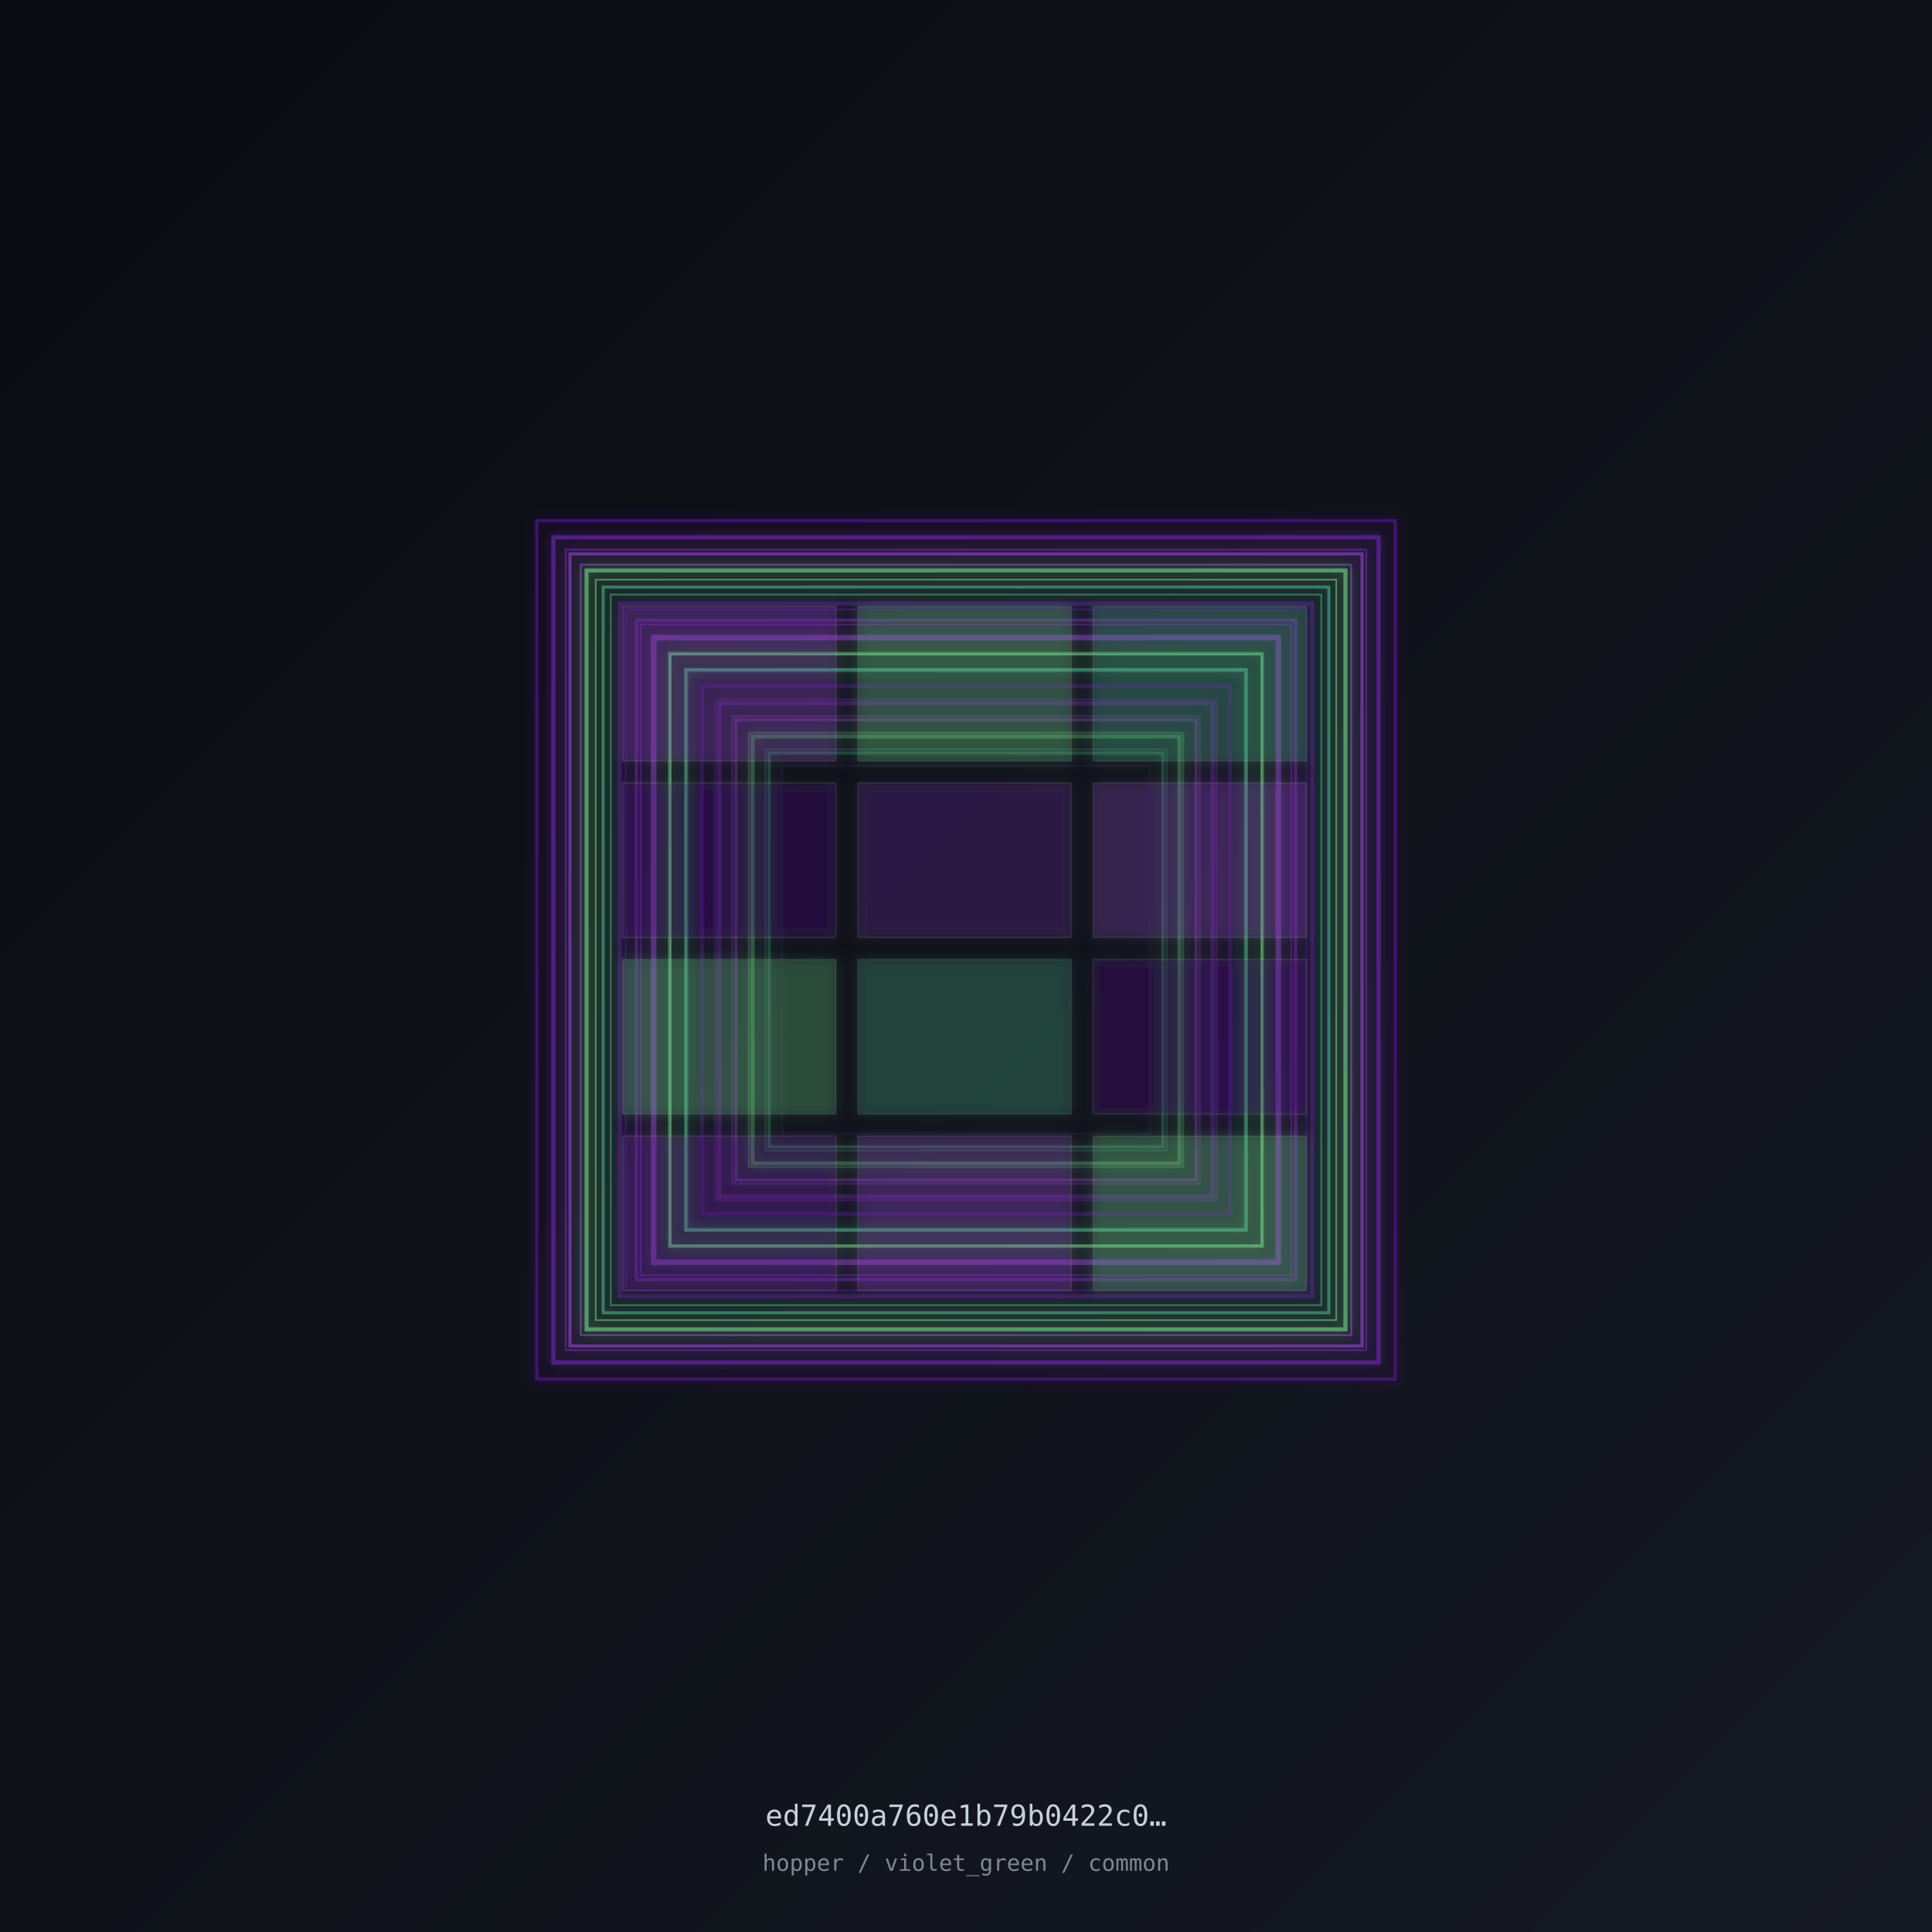
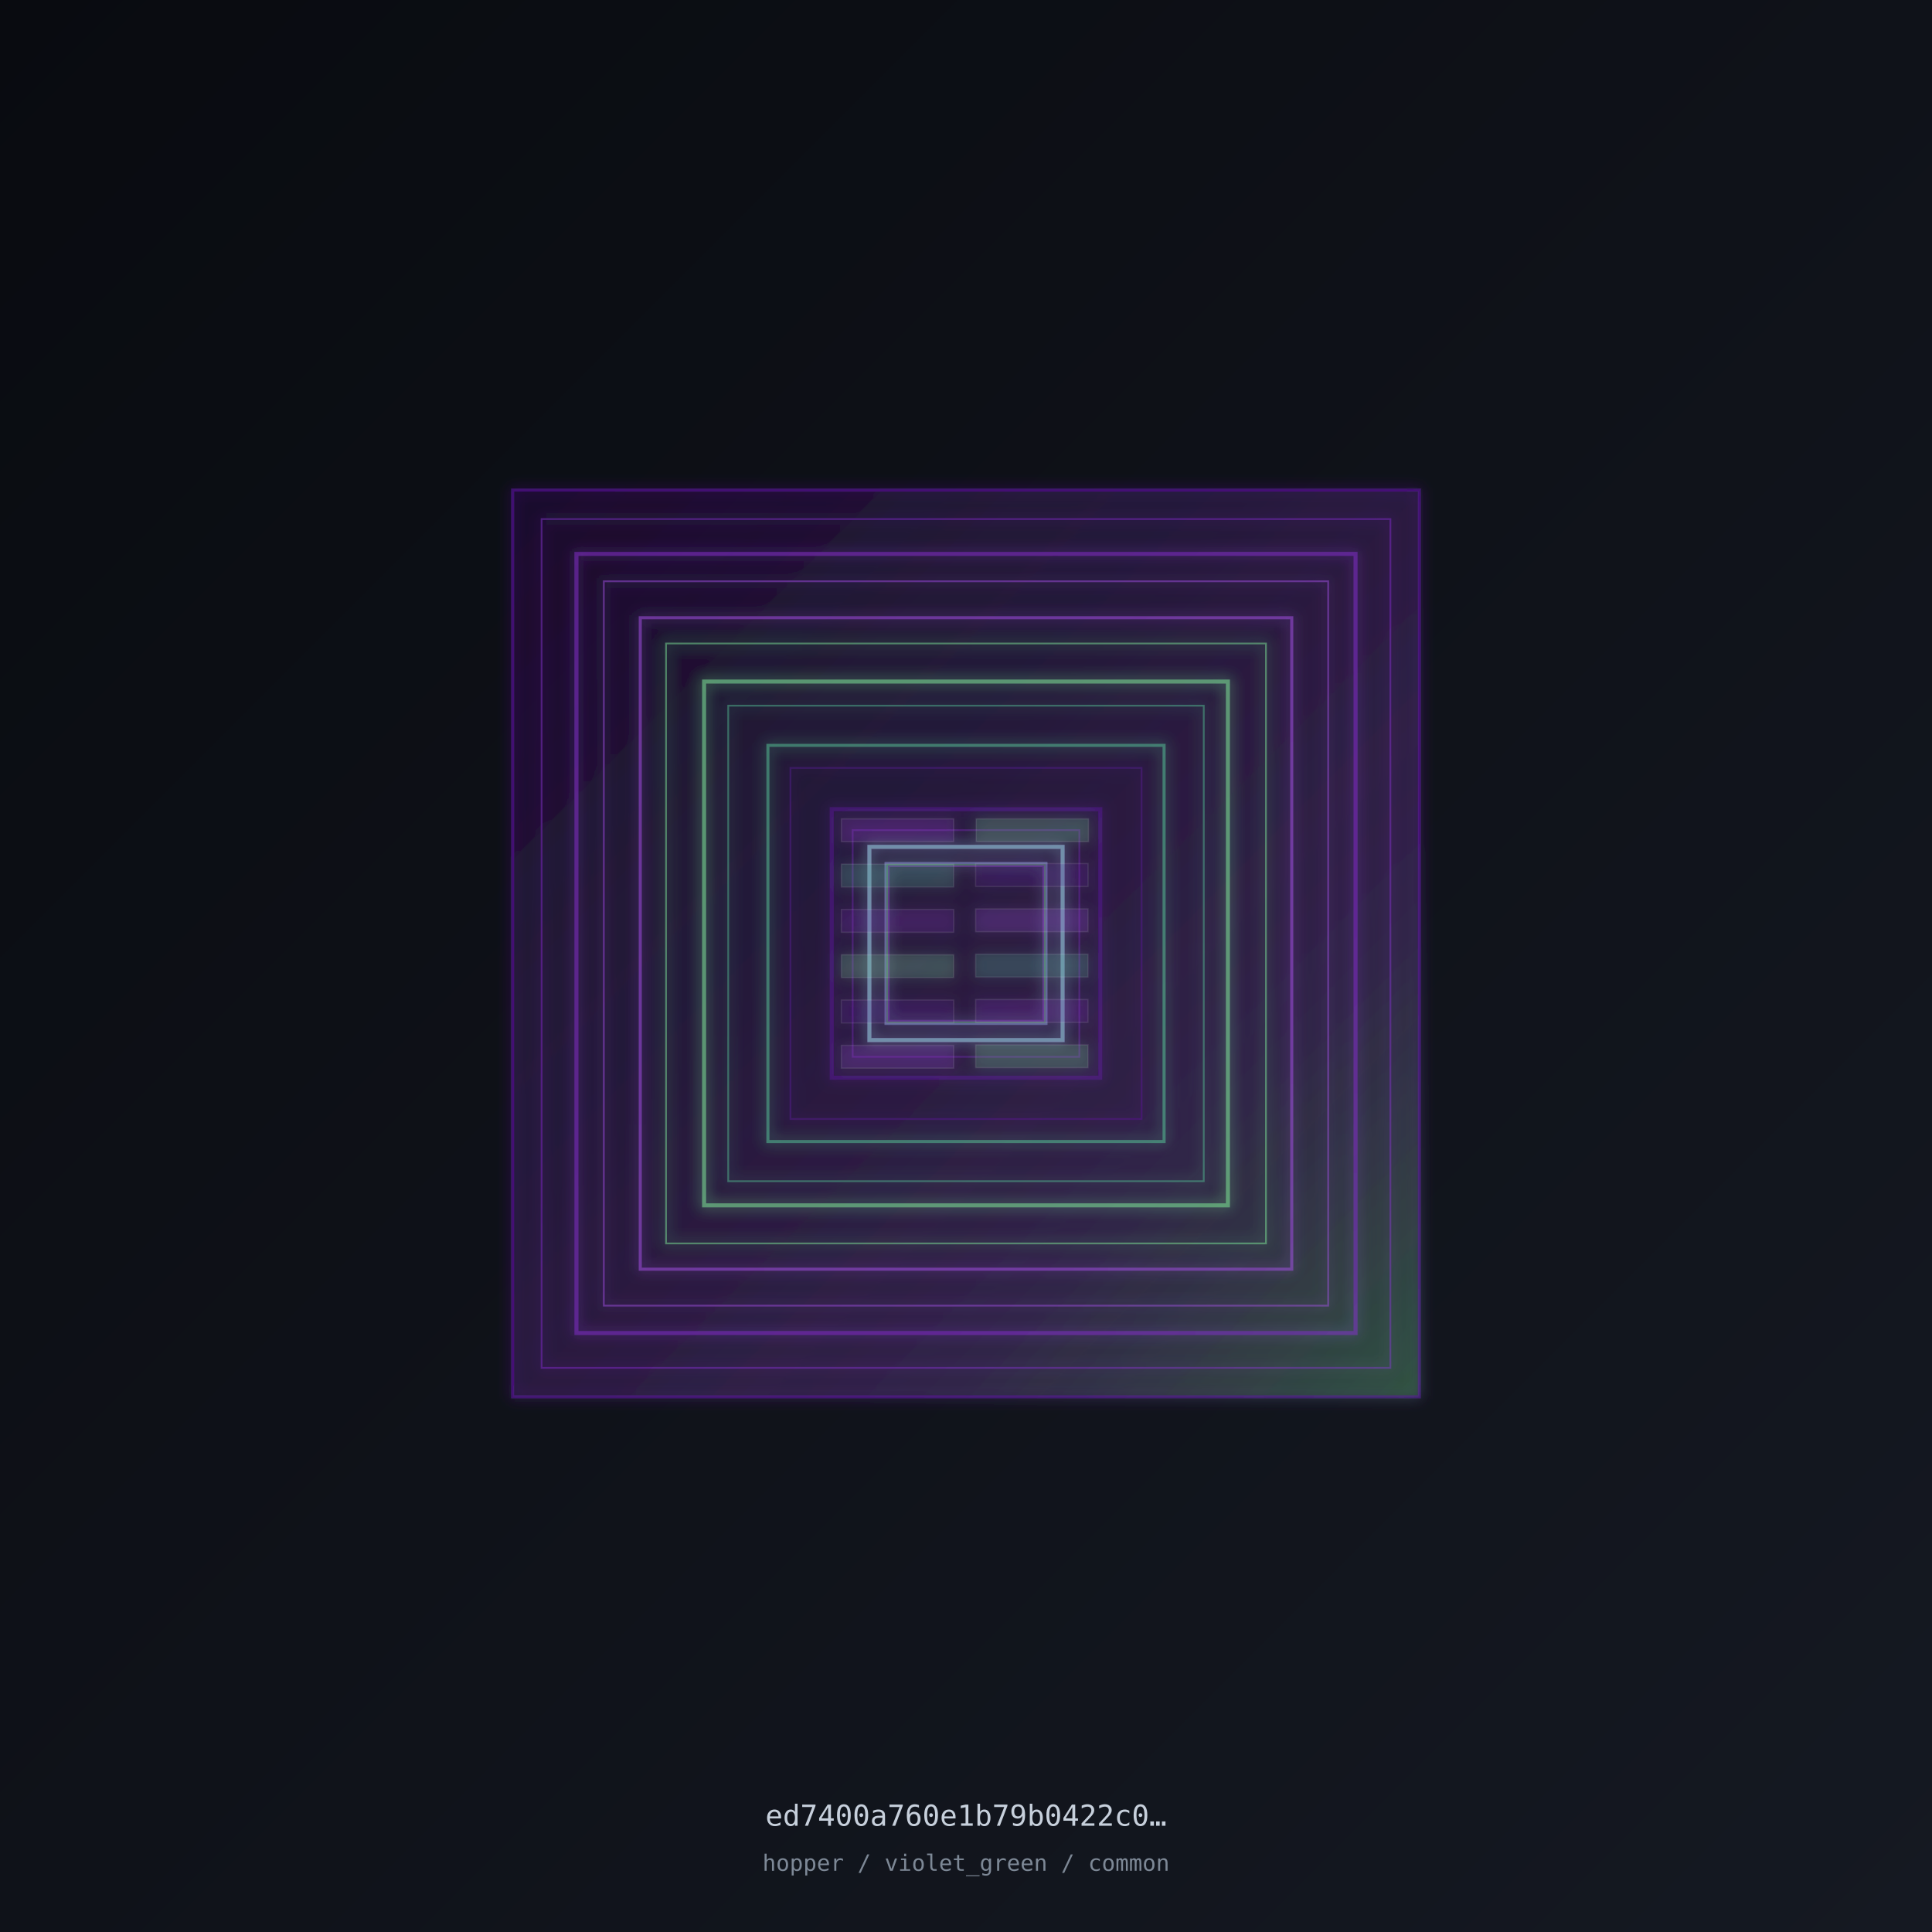
<svg xmlns="http://www.w3.org/2000/svg" width="1200" height="1200" viewBox="0 0 1200 1200">
  <defs>
    <linearGradient id="bg" x1="0%" y1="0%" x2="100%" y2="100%">
      <stop offset="0%" stop-color="#090b10" />
      <stop offset="100%" stop-color="#151922" />
    </linearGradient>
    <linearGradient id="oxide" x1="0%" y1="0%" x2="100%" y2="100%">
      <stop offset="0%" stop-color="#5a189a" stop-opacity="0.43" />
      <stop offset="35%" stop-color="#7b2cbf" stop-opacity="0.503" />
      <stop offset="70%" stop-color="#9d4edd" stop-opacity="0.59" />
      <stop offset="100%" stop-color="#80ed99" stop-opacity="0.727" />
    </linearGradient>
    <filter id="softGlow">
      <feGaussianBlur stdDeviation="4" result="blur" />
      <feMerge>
        <feMergeNode in="blur" />
        <feMergeNode in="SourceGraphic" />
      </feMerge>
    </filter>
  </defs>
  <rect width="100%" height="100%" fill="url(#bg)" />
  <g filter="url(#softGlow)">
-     <path d="M 333.40 323.40 H 866.60 V 856.60 H 333.40 Z" fill="none" stroke="#5a189a" stroke-width="1.92" stroke-opacity="0.603" />
-     <path d="M 351.40 341.40 H 848.60 V 838.60 H 351.40 Z" fill="rgba(0,0,0,0)" stroke="#7b2cbf" stroke-width="1.1" stroke-opacity="0.523" />
-     <path d="M 343.71 333.71 H 856.29 V 846.29 H 343.71 Z" fill="none" stroke="#7b2cbf" stroke-width="2.52" stroke-opacity="0.576" />
-     <path d="M 360.71 350.71 H 839.29 V 829.29 H 360.71 Z" fill="rgba(0,0,0,0)" stroke="#9d4edd" stroke-width="1.1" stroke-opacity="0.496" />
-     <path d="M 354.02 344.02 H 845.98 V 835.98 H 354.02 Z" fill="none" stroke="#9d4edd" stroke-width="1.92" stroke-opacity="0.549" />
-     <path d="M 370.02 360.02 H 829.98 V 819.98 H 370.02 Z" fill="rgba(0,0,0,0)" stroke="#80ed99" stroke-width="1.1" stroke-opacity="0.469" />
-     <path d="M 364.33 354.33 H 835.67 V 825.67 H 364.33 Z" fill="none" stroke="#80ed99" stroke-width="2.52" stroke-opacity="0.522" />
-     <path d="M 379.33 369.33 H 820.67 V 810.67 H 379.33 Z" fill="rgba(0,0,0,0)" stroke="#57cc99" stroke-width="1.1" stroke-opacity="0.443" />
-     <path d="M 374.63 364.63 H 825.37 V 815.37 H 374.63 Z" fill="none" stroke="#57cc99" stroke-width="1.92" stroke-opacity="0.496" />
-     <path d="M 388.63 378.63 H 811.37 V 801.37 H 388.63 Z" fill="rgba(0,0,0,0)" stroke="#5a189a" stroke-width="1.1" stroke-opacity="0.416" />
-     <path d="M 384.94 374.94 H 815.06 V 805.06 H 384.94 Z" fill="none" stroke="#5a189a" stroke-width="2.52" stroke-opacity="0.469" />
-     <path d="M 397.94 387.94 H 802.06 V 792.06 H 397.94 Z" fill="rgba(0,0,0,0)" stroke="#7b2cbf" stroke-width="1.1" stroke-opacity="0.389" />
-     <path d="M 395.25 385.25 H 804.75 V 794.75 H 395.25 Z" fill="none" stroke="#7b2cbf" stroke-width="1.92" stroke-opacity="0.442" />
-     <path d="M 407.25 397.25 H 792.75 V 782.75 H 407.25 Z" fill="rgba(0,0,0,0)" stroke="#9d4edd" stroke-width="1.1" stroke-opacity="0.362" />
-     <path d="M 405.56 395.56 H 794.44 V 784.44 H 405.56 Z" fill="none" stroke="#9d4edd" stroke-width="2.52" stroke-opacity="0.415" />
-     <path d="M 416.56 406.56 H 783.44 V 773.44 H 416.56 Z" fill="rgba(0,0,0,0)" stroke="#80ed99" stroke-width="1.1" stroke-opacity="0.335" />
-     <path d="M 415.87 405.87 H 784.13 V 774.13 H 415.87 Z" fill="none" stroke="#80ed99" stroke-width="1.92" stroke-opacity="0.388" />
-     <path d="M 425.87 415.87 H 774.13 V 764.13 H 425.87 Z" fill="rgba(0,0,0,0)" stroke="#57cc99" stroke-width="1.1" stroke-opacity="0.308" />
-     <path d="M 426.18 416.18 H 773.82 V 763.82 H 426.18 Z" fill="none" stroke="#57cc99" stroke-width="2.52" stroke-opacity="0.361" />
-     <path d="M 435.18 425.18 H 764.82 V 754.82 H 435.18 Z" fill="rgba(0,0,0,0)" stroke="#5a189a" stroke-width="1.1" stroke-opacity="0.281" />
-     <path d="M 436.49 426.49 H 763.51 V 753.51 H 436.49 Z" fill="none" stroke="#5a189a" stroke-width="1.92" stroke-opacity="0.334" />
-     <path d="M 444.49 434.49 H 755.51 V 745.51 H 444.49 Z" fill="rgba(0,0,0,0)" stroke="#7b2cbf" stroke-width="1.1" stroke-opacity="0.254" />
-     <path d="M 446.79 436.79 H 753.21 V 743.21 H 446.79 Z" fill="none" stroke="#7b2cbf" stroke-width="2.52" stroke-opacity="0.307" />
-     <path d="M 454.79 444.79 H 745.21 V 735.21 H 454.79 Z" fill="rgba(0,0,0,0)" stroke="#9d4edd" stroke-width="1.1" stroke-opacity="0.228" />
-     <path d="M 457.10 447.10 H 742.90 V 732.90 H 457.10 Z" fill="none" stroke="#9d4edd" stroke-width="1.92" stroke-opacity="0.281" />
-     <path d="M 465.10 455.10 H 734.90 V 724.90 H 465.10 Z" fill="rgba(0,0,0,0)" stroke="#80ed99" stroke-width="1.1" stroke-opacity="0.201" />
-     <path d="M 467.41 457.41 H 732.59 V 722.59 H 467.41 Z" fill="none" stroke="#80ed99" stroke-width="2.52" stroke-opacity="0.254" />
-     <path d="M 475.41 465.41 H 724.59 V 714.59 H 475.41 Z" fill="rgba(0,0,0,0)" stroke="#57cc99" stroke-width="1.1" stroke-opacity="0.174" />
-     <path d="M 477.72 467.72 H 722.28 V 712.28 H 477.72 Z" fill="none" stroke="#57cc99" stroke-width="1.92" stroke-opacity="0.227" />
-     <path d="M 485.72 475.72 H 714.28 V 704.28 H 485.72 Z" fill="rgba(0,0,0,0)" stroke="#5a189a" stroke-width="1.1" stroke-opacity="0.15" />
-     <path d="M 386.86 376.68 H 519.18 V 472.57 H 386.86 Z" fill="#9d4edd" fill-opacity="0.146" stroke="#f8f9fa" stroke-opacity="0.10" stroke-width="0.8" />
-     <path d="M 532.95 376.68 H 665.28 V 472.57 H 532.95 Z" fill="#80ed99" fill-opacity="0.146" stroke="#f8f9fa" stroke-opacity="0.10" stroke-width="0.8" />
-     <path d="M 679.05 376.68 H 811.37 V 472.57 H 679.05 Z" fill="#57cc99" fill-opacity="0.146" stroke="#f8f9fa" stroke-opacity="0.10" stroke-width="0.8" />
-     <path d="M 386.86 486.34 H 519.18 V 582.23 H 386.86 Z" fill="#5a189a" fill-opacity="0.146" stroke="#f8f9fa" stroke-opacity="0.10" stroke-width="0.8" />
-     <path d="M 532.95 486.34 H 665.28 V 582.23 H 532.95 Z" fill="#7b2cbf" fill-opacity="0.146" stroke="#f8f9fa" stroke-opacity="0.10" stroke-width="0.8" />
-     <path d="M 679.05 486.34 H 811.37 V 582.23 H 679.05 Z" fill="#9d4edd" fill-opacity="0.146" stroke="#f8f9fa" stroke-opacity="0.10" stroke-width="0.8" />
-     <path d="M 386.86 596.00 H 519.18 V 691.89 H 386.86 Z" fill="#80ed99" fill-opacity="0.146" stroke="#f8f9fa" stroke-opacity="0.10" stroke-width="0.8" />
-     <path d="M 532.95 596.00 H 665.28 V 691.89 H 532.95 Z" fill="#57cc99" fill-opacity="0.146" stroke="#f8f9fa" stroke-opacity="0.10" stroke-width="0.8" />
-     <path d="M 679.05 596.00 H 811.37 V 691.89 H 679.05 Z" fill="#5a189a" fill-opacity="0.146" stroke="#f8f9fa" stroke-opacity="0.10" stroke-width="0.8" />
-     <path d="M 386.86 705.66 H 519.18 V 801.55 H 386.86 Z" fill="#7b2cbf" fill-opacity="0.146" stroke="#f8f9fa" stroke-opacity="0.10" stroke-width="0.8" />
-     <path d="M 532.95 705.66 H 665.28 V 801.55 H 532.95 Z" fill="#9d4edd" fill-opacity="0.146" stroke="#f8f9fa" stroke-opacity="0.10" stroke-width="0.8" />
-     <path d="M 679.05 705.66 H 811.37 V 801.55 H 679.05 Z" fill="#80ed99" fill-opacity="0.146" stroke="#f8f9fa" stroke-opacity="0.10" stroke-width="0.8" />
+     <rect x="318.40" y="304.40" width="563.20" height="563.20" fill="url(#oxide)" fill-opacity="0.208" stroke="none" />
+     <rect x="318.40" y="304.40" width="563.20" height="563.20" fill="none" stroke="#5a189a" stroke-width="1.92" stroke-opacity="0.603" />
+     <rect x="336.40" y="322.40" width="527.20" height="527.20" fill="none" stroke="#7b2cbf" stroke-width="1.10" stroke-opacity="0.523" />
+     <rect x="358.04" y="344.04" width="483.92" height="483.92" fill="none" stroke="#7b2cbf" stroke-width="2.52" stroke-opacity="0.576" />
+     <rect x="375.04" y="361.04" width="449.92" height="449.92" fill="none" stroke="#9d4edd" stroke-width="1.10" stroke-opacity="0.496" />
+     <rect x="397.68" y="383.68" width="404.64" height="404.64" fill="none" stroke="#9d4edd" stroke-width="1.92" stroke-opacity="0.549" />
+     <rect x="413.68" y="399.68" width="372.64" height="372.64" fill="none" stroke="#80ed99" stroke-width="1.10" stroke-opacity="0.469" />
+     <rect x="437.32" y="423.32" width="325.35" height="325.35" fill="none" stroke="#80ed99" stroke-width="2.52" stroke-opacity="0.522" />
+     <rect x="452.32" y="438.32" width="295.35" height="295.35" fill="none" stroke="#57cc99" stroke-width="1.10" stroke-opacity="0.443" />
+     <rect x="476.96" y="462.96" width="246.07" height="246.07" fill="none" stroke="#57cc99" stroke-width="1.92" stroke-opacity="0.496" />
+     <rect x="490.96" y="476.96" width="218.07" height="218.07" fill="none" stroke="#5a189a" stroke-width="1.10" stroke-opacity="0.416" />
+     <rect x="516.61" y="502.60" width="166.79" height="166.79" fill="none" stroke="#5a189a" stroke-width="2.52" stroke-opacity="0.469" />
+     <rect x="529.61" y="515.61" width="140.79" height="140.79" fill="none" stroke="#7b2cbf" stroke-width="1.10" stroke-opacity="0.389" />
+     <rect x="540.00" y="526.00" width="120.00" height="120.00" fill="none" stroke="#7b2cbf" stroke-width="1.92" stroke-opacity="0.442" />
+     <rect x="552.00" y="538.00" width="96.00" height="96.00" fill="none" stroke="#9d4edd" stroke-width="1.10" stroke-opacity="0.362" />
+     <rect x="540.00" y="526.00" width="120.00" height="120.00" fill="none" stroke="#9d4edd" stroke-width="2.52" stroke-opacity="0.415" />
+     <rect x="551.00" y="537.00" width="98.00" height="98.00" fill="none" stroke="#80ed99" stroke-width="1.10" stroke-opacity="0.335" />
+     <rect x="540.00" y="526.00" width="120.00" height="120.00" fill="none" stroke="#80ed99" stroke-width="1.92" stroke-opacity="0.388" />
+     <rect x="550.00" y="536.00" width="100.00" height="100.00" fill="none" stroke="#57cc99" stroke-width="1.10" stroke-opacity="0.308" />
+     <rect x="540.00" y="526.00" width="120.00" height="120.00" fill="none" stroke="#57cc99" stroke-width="2.52" stroke-opacity="0.361" />
+     <rect x="550.00" y="536.00" width="100.00" height="100.00" fill="none" stroke="#5a189a" stroke-width="1.10" stroke-opacity="0.281" />
+     <rect x="540.00" y="526.00" width="120.00" height="120.00" fill="none" stroke="#5a189a" stroke-width="1.92" stroke-opacity="0.334" />
+     <rect x="550.00" y="536.00" width="100.00" height="100.00" fill="none" stroke="#7b2cbf" stroke-width="1.10" stroke-opacity="0.254" />
+     <rect x="540.00" y="526.00" width="120.00" height="120.00" fill="none" stroke="#7b2cbf" stroke-width="2.52" stroke-opacity="0.307" />
+     <rect x="550.00" y="536.00" width="100.00" height="100.00" fill="none" stroke="#9d4edd" stroke-width="1.10" stroke-opacity="0.228" />
+     <rect x="540.00" y="526.00" width="120.00" height="120.00" fill="none" stroke="#9d4edd" stroke-width="1.92" stroke-opacity="0.281" />
+     <rect x="550.00" y="536.00" width="100.00" height="100.00" fill="none" stroke="#80ed99" stroke-width="1.10" stroke-opacity="0.201" />
+     <rect x="540.00" y="526.00" width="120.00" height="120.00" fill="none" stroke="#80ed99" stroke-width="2.52" stroke-opacity="0.254" />
+     <rect x="550.00" y="536.00" width="100.00" height="100.00" fill="none" stroke="#57cc99" stroke-width="1.10" stroke-opacity="0.174" />
+     <rect x="540.00" y="526.00" width="120.00" height="120.00" fill="none" stroke="#57cc99" stroke-width="1.92" stroke-opacity="0.227" />
+     <rect x="550.00" y="536.00" width="100.00" height="100.00" fill="none" stroke="#5a189a" stroke-width="1.10" stroke-opacity="0.15" />
+     <rect x="522.61" y="508.60" width="69.74" height="14.15" fill="#9d4edd" fill-opacity="0.146" stroke="#f8f9fa" stroke-opacity="0.10" stroke-width="0.8" />
+     <rect x="606.34" y="508.60" width="69.74" height="14.15" fill="#80ed99" fill-opacity="0.146" stroke="#f8f9fa" stroke-opacity="0.10" stroke-width="0.8" />
+     <rect x="522.61" y="536.74" width="69.74" height="14.15" fill="#57cc99" fill-opacity="0.146" stroke="#f8f9fa" stroke-opacity="0.10" stroke-width="0.8" />
+     <rect x="606.00" y="536.40" width="69.74" height="14.15" fill="#5a189a" fill-opacity="0.146" stroke="#f8f9fa" stroke-opacity="0.10" stroke-width="0.8" />
+     <rect x="522.61" y="564.88" width="69.74" height="14.15" fill="#7b2cbf" fill-opacity="0.146" stroke="#f8f9fa" stroke-opacity="0.10" stroke-width="0.8" />
+     <rect x="606.00" y="564.54" width="69.74" height="14.15" fill="#9d4edd" fill-opacity="0.146" stroke="#f8f9fa" stroke-opacity="0.10" stroke-width="0.8" />
+     <rect x="522.61" y="593.02" width="69.74" height="14.15" fill="#80ed99" fill-opacity="0.146" stroke="#f8f9fa" stroke-opacity="0.10" stroke-width="0.8" />
+     <rect x="606.00" y="592.68" width="69.74" height="14.15" fill="#57cc99" fill-opacity="0.146" stroke="#f8f9fa" stroke-opacity="0.10" stroke-width="0.8" />
+     <rect x="522.61" y="621.16" width="69.74" height="14.15" fill="#5a189a" fill-opacity="0.146" stroke="#f8f9fa" stroke-opacity="0.10" stroke-width="0.8" />
+     <rect x="606.00" y="620.82" width="69.74" height="14.15" fill="#7b2cbf" fill-opacity="0.146" stroke="#f8f9fa" stroke-opacity="0.10" stroke-width="0.8" />
+     <rect x="522.61" y="649.30" width="69.74" height="14.15" fill="#9d4edd" fill-opacity="0.146" stroke="#f8f9fa" stroke-opacity="0.10" stroke-width="0.8" />
+     <rect x="606.00" y="648.96" width="69.74" height="14.15" fill="#80ed99" fill-opacity="0.146" stroke="#f8f9fa" stroke-opacity="0.10" stroke-width="0.8" />
  </g>
  <text x="600.0" y="1134" text-anchor="middle" fill="#c7d0dc" font-family="monospace" font-size="18">ed7400a760e1b79b0422c0…</text>
  <text x="600.0" y="1162" text-anchor="middle" fill="#7d8896" font-family="monospace" font-size="14">hopper / violet_green / common</text>
</svg>
